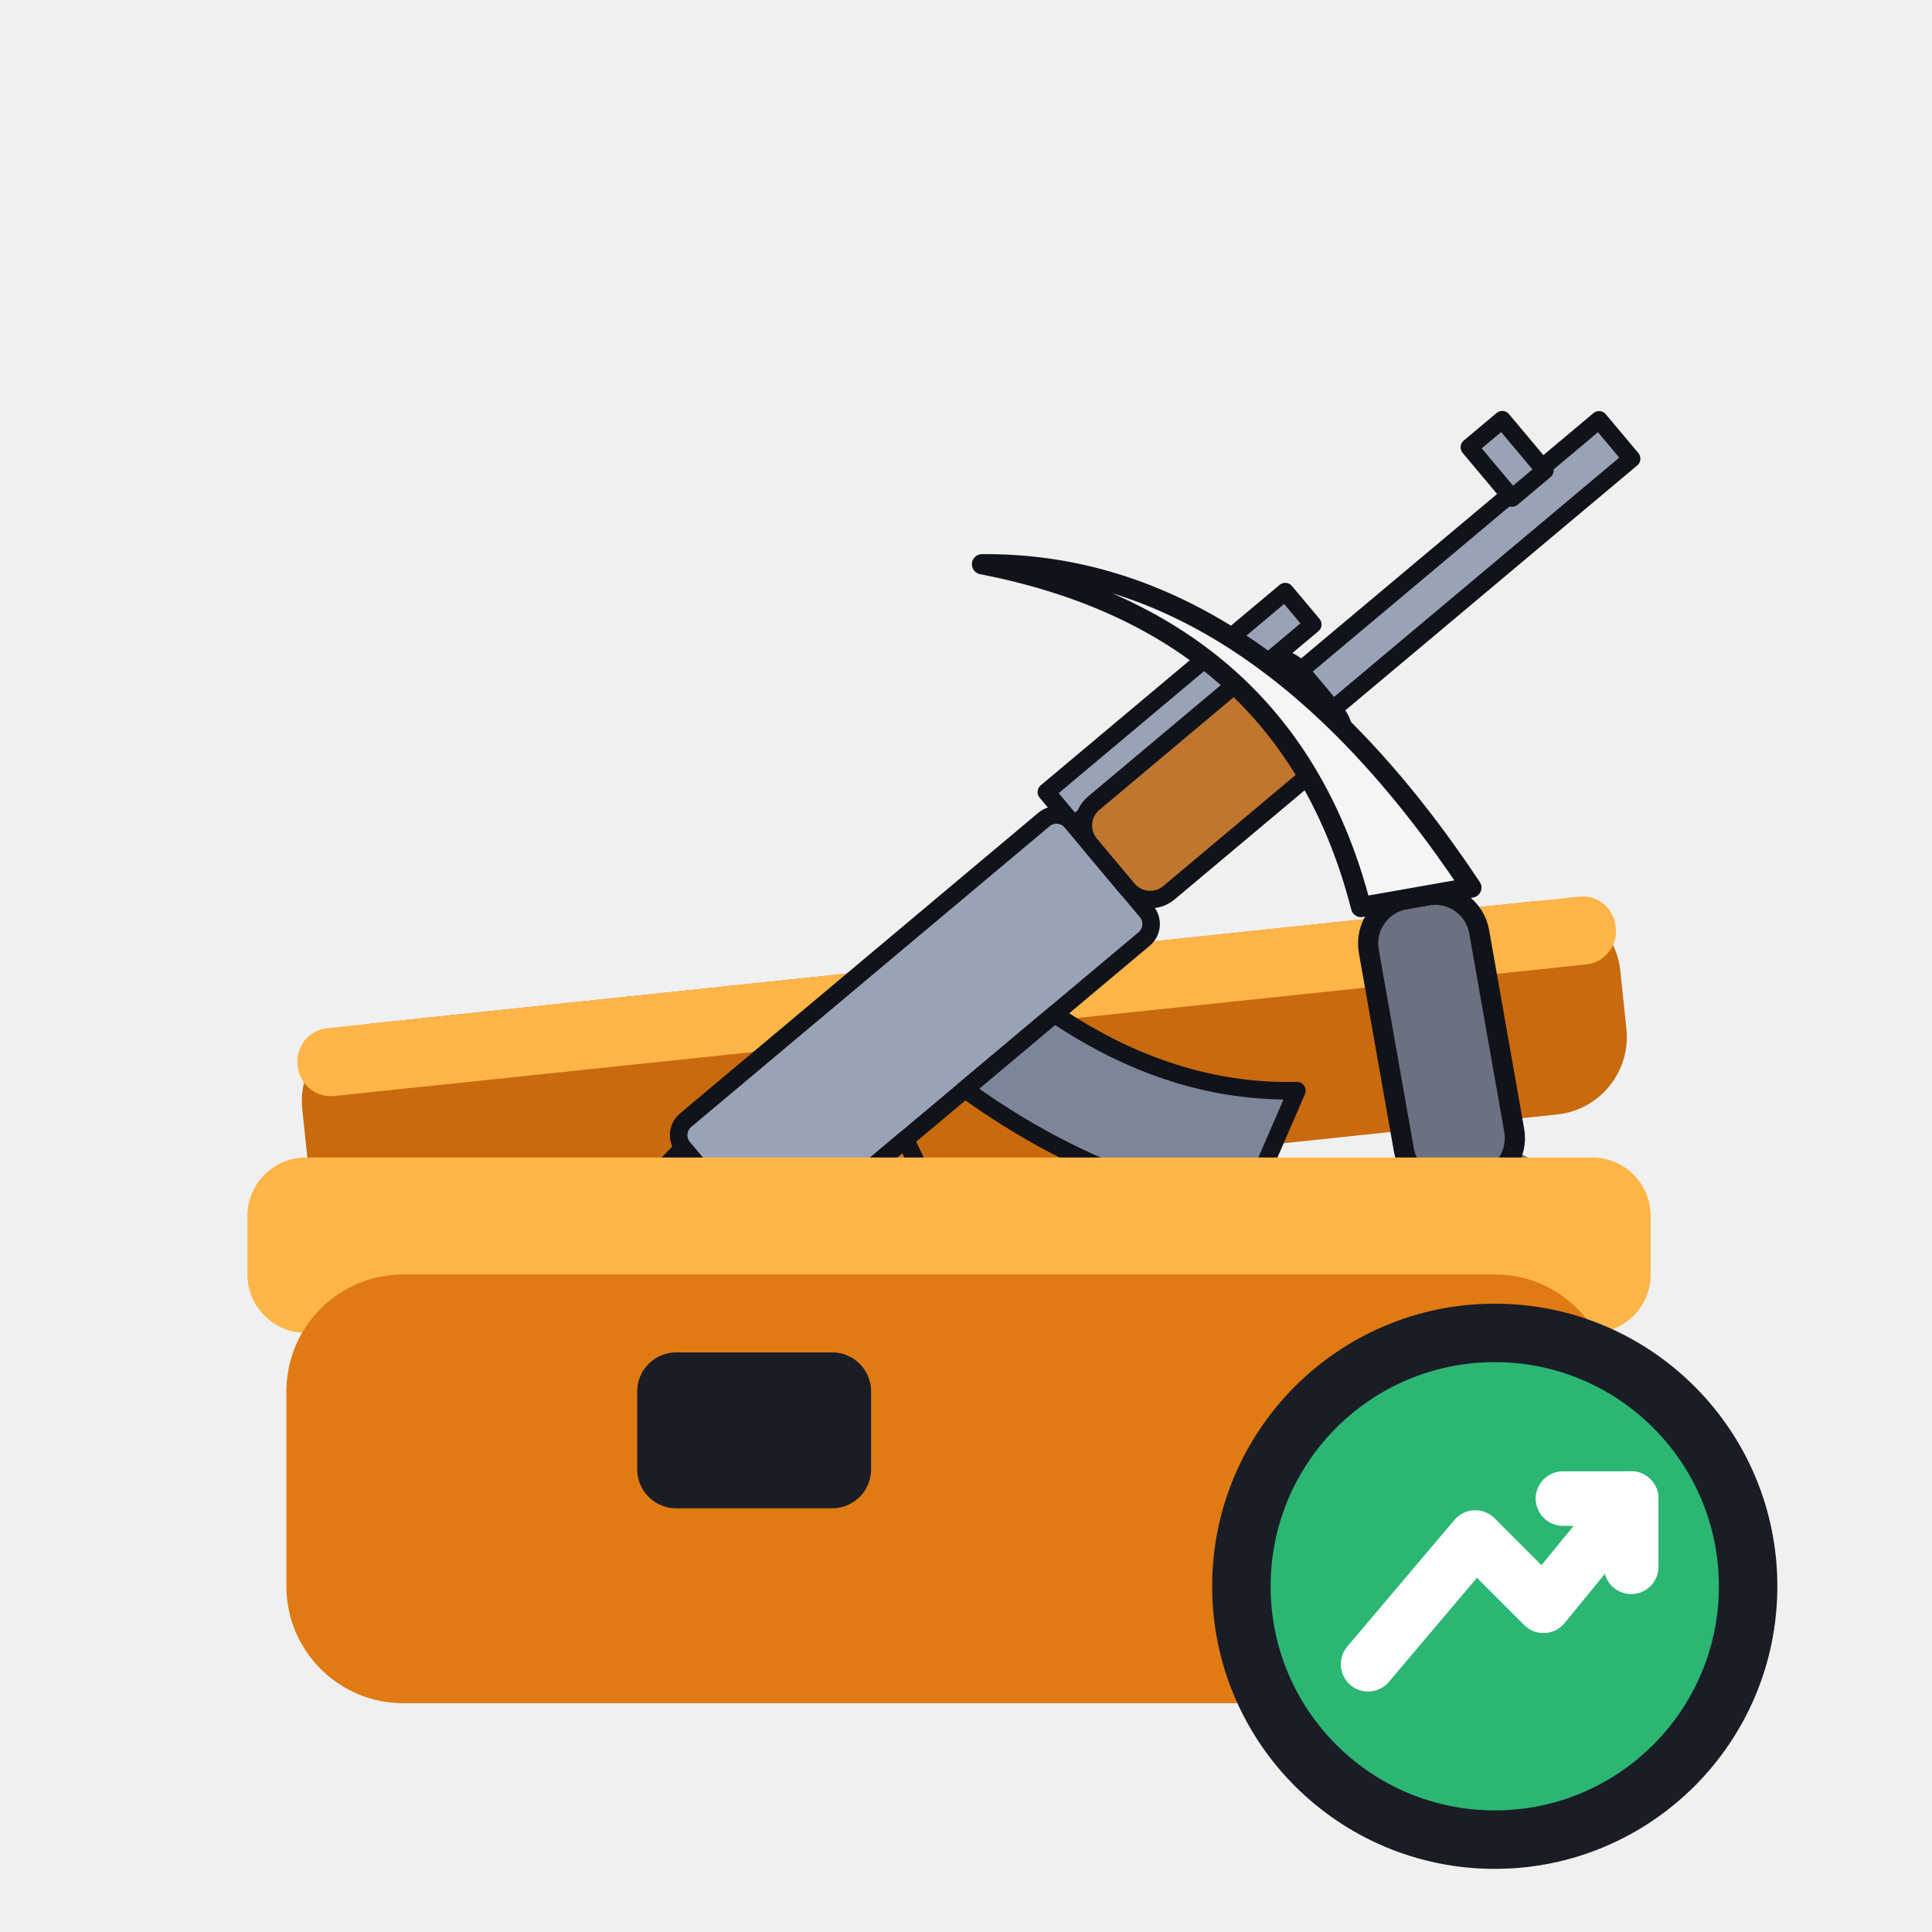
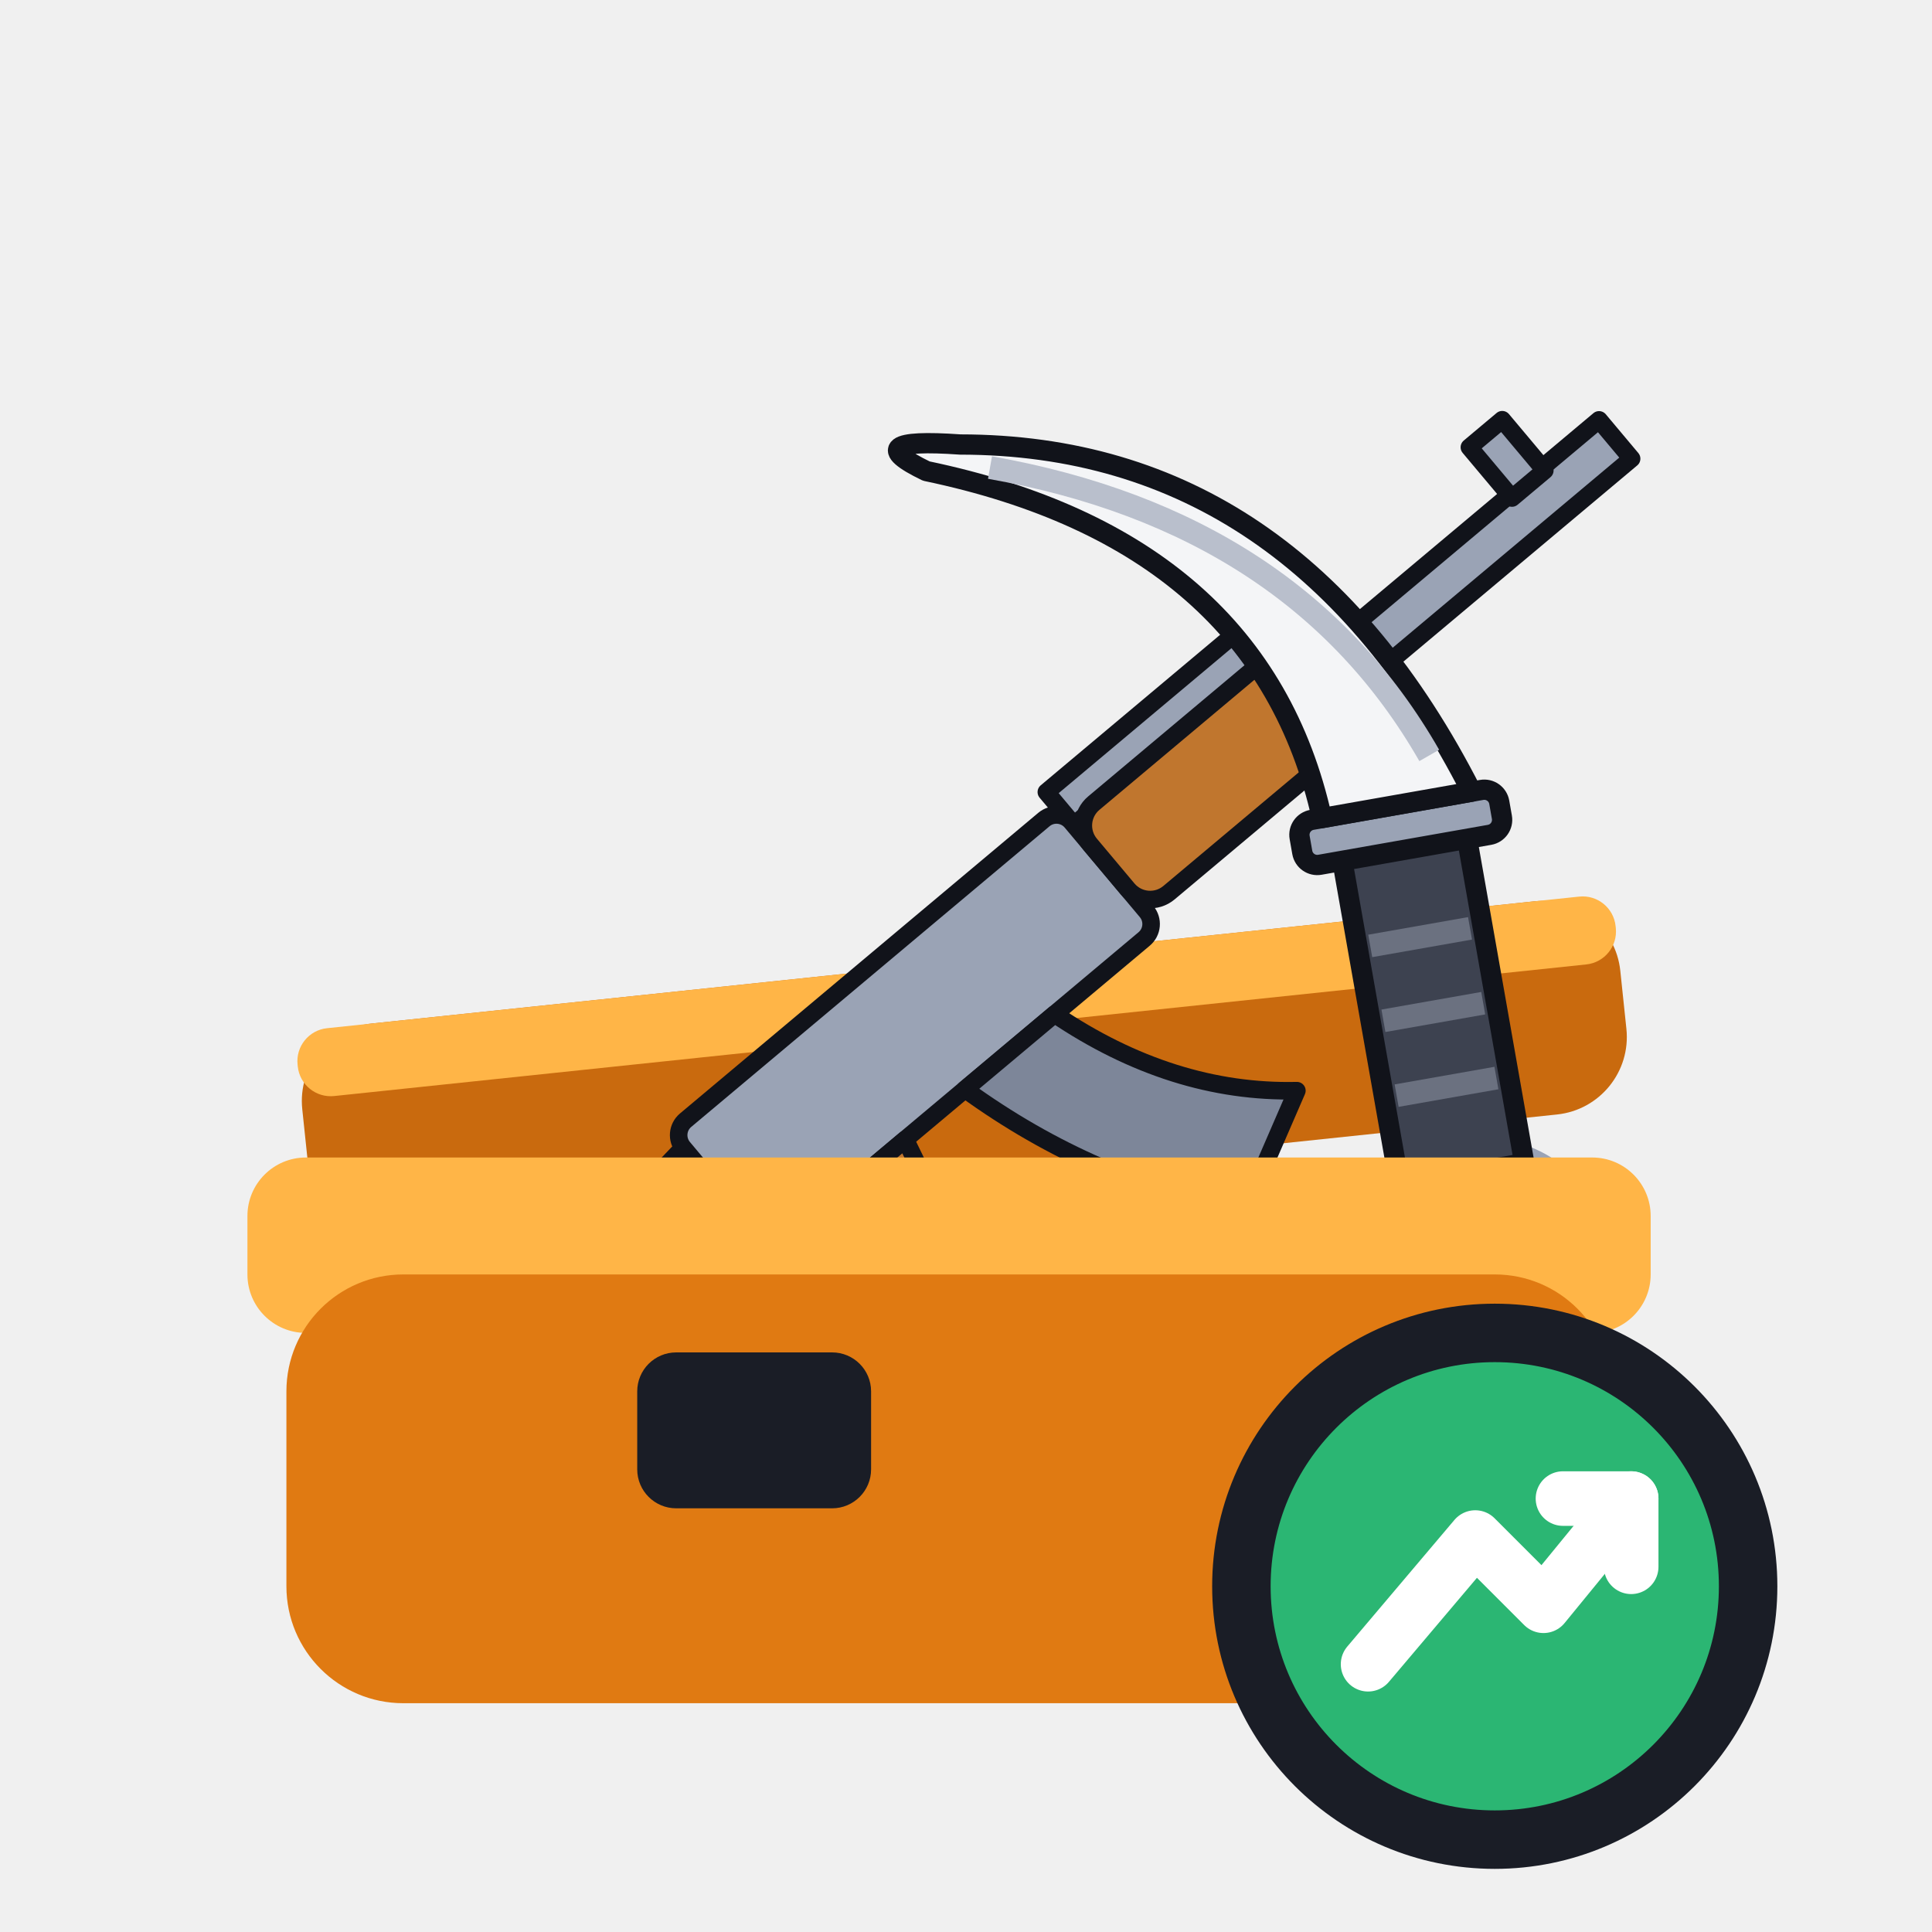
<svg xmlns="http://www.w3.org/2000/svg" width="456" height="456" viewBox="0 0 456 456">
  <g transform="translate(-6,-12) scale(4.6)">
    <g transform="rotate(-6 50 50)">
      <rect x="16" y="52" width="68" height="11" rx="4" fill="#C96A0E" />
      <rect x="16" y="52" width="68" height="3.5" rx="1.7" fill="#FFB547" />
    </g>
    <g transform="translate(20,70) rotate(-40)" stroke="#11131A" stroke-width="0.9" stroke-linejoin="round">
      <path d="M0 6 L18 4 L20 10 L2 16Z" fill="#C0762E" />
      <rect x="44" y="2" width="16" height="2.2" fill="#9AA3B5" />
      <rect x="18" y="3" width="26" height="8" rx="1" fill="#9AA3B5" />
      <rect x="44" y="4" width="14" height="6" rx="1.5" fill="#C0762E" />
      <rect x="58" y="5.6" width="20" height="2.6" fill="#9AA3B5" />
      <rect x="72" y="2.4" width="2.2" height="3.4" fill="#9AA3B5" />
      <path d="M22 11 L27 11 L25 19 L20 19Z" fill="#C0762E" />
      <path d="M31 11 L37 11 Q39 18 44 22 L38 25 Q33 19 31 11Z" fill="#7D8699" />
    </g>
-     <g transform="translate(74,72) rotate(-100) scale(1.15)" stroke="#11131A" stroke-width="0.9" stroke-linejoin="round">
-       <circle cx="4" cy="3.5" r="3.6" fill="none" stroke="#6B7180" stroke-width="2.2" />
-       <rect x="7" y="1" width="13" height="5" rx="2" fill="#6B7180" />
-       <path d="M20 1 Q33 0 38 -13 Q36 -1 20 6Z" fill="#F4F5F7" />
+     <g transform="translate(73,74) rotate(-100) scale(1.3)" stroke="#11131A" stroke-width="0.8" stroke-linejoin="round">
+       <circle cx="4" cy="4" r="4.2" fill="none" stroke="#9AA3B5" stroke-width="2.4" />
+       <path d="M8 1.5 H21 Q22.5 4 21 6.5 H8Z" fill="#3D4250" />
+       <path d="M11.5 2 V6 M14.5 2 V6 M17.5 2 V6" stroke="#6B7180" stroke-width="0.9" />
+       <rect x="21" y="0" width="1.8" height="8" rx="0.6" fill="#9AA3B5" />
+       <path d="M22.8 1 Q34 0.5 39 -12 Q40.8 -14.5 39.8 -10.5 Q37.5 2.5 22.8 7Z" fill="#F4F5F7" />
+       <path d="M24.5 5.6 Q34.5 2 38.7 -9.5" fill="none" stroke="#B9BFCC" stroke-width="0.9" />
    </g>
    <rect x="14" y="62" width="72" height="9" rx="3" fill="#FFB547" />
    <rect x="16" y="68" width="68" height="22" rx="6" fill="#E07A12" />
    <rect x="34" y="72" width="12" height="8" rx="2" fill="#1A1D26" />
    <circle cx="78" cy="84" r="13" fill="#2BB673" stroke="#1A1D26" stroke-width="3" />
    <path d="M71.5 88 L77 81.5 L80.5 85 L85 79.5" fill="none" stroke="#fff" stroke-width="2.8" stroke-linecap="round" stroke-linejoin="round" />
    <path d="M81.5 79.5 H85 V83" fill="none" stroke="#fff" stroke-width="2.8" stroke-linecap="round" stroke-linejoin="round" />
  </g>
</svg>
